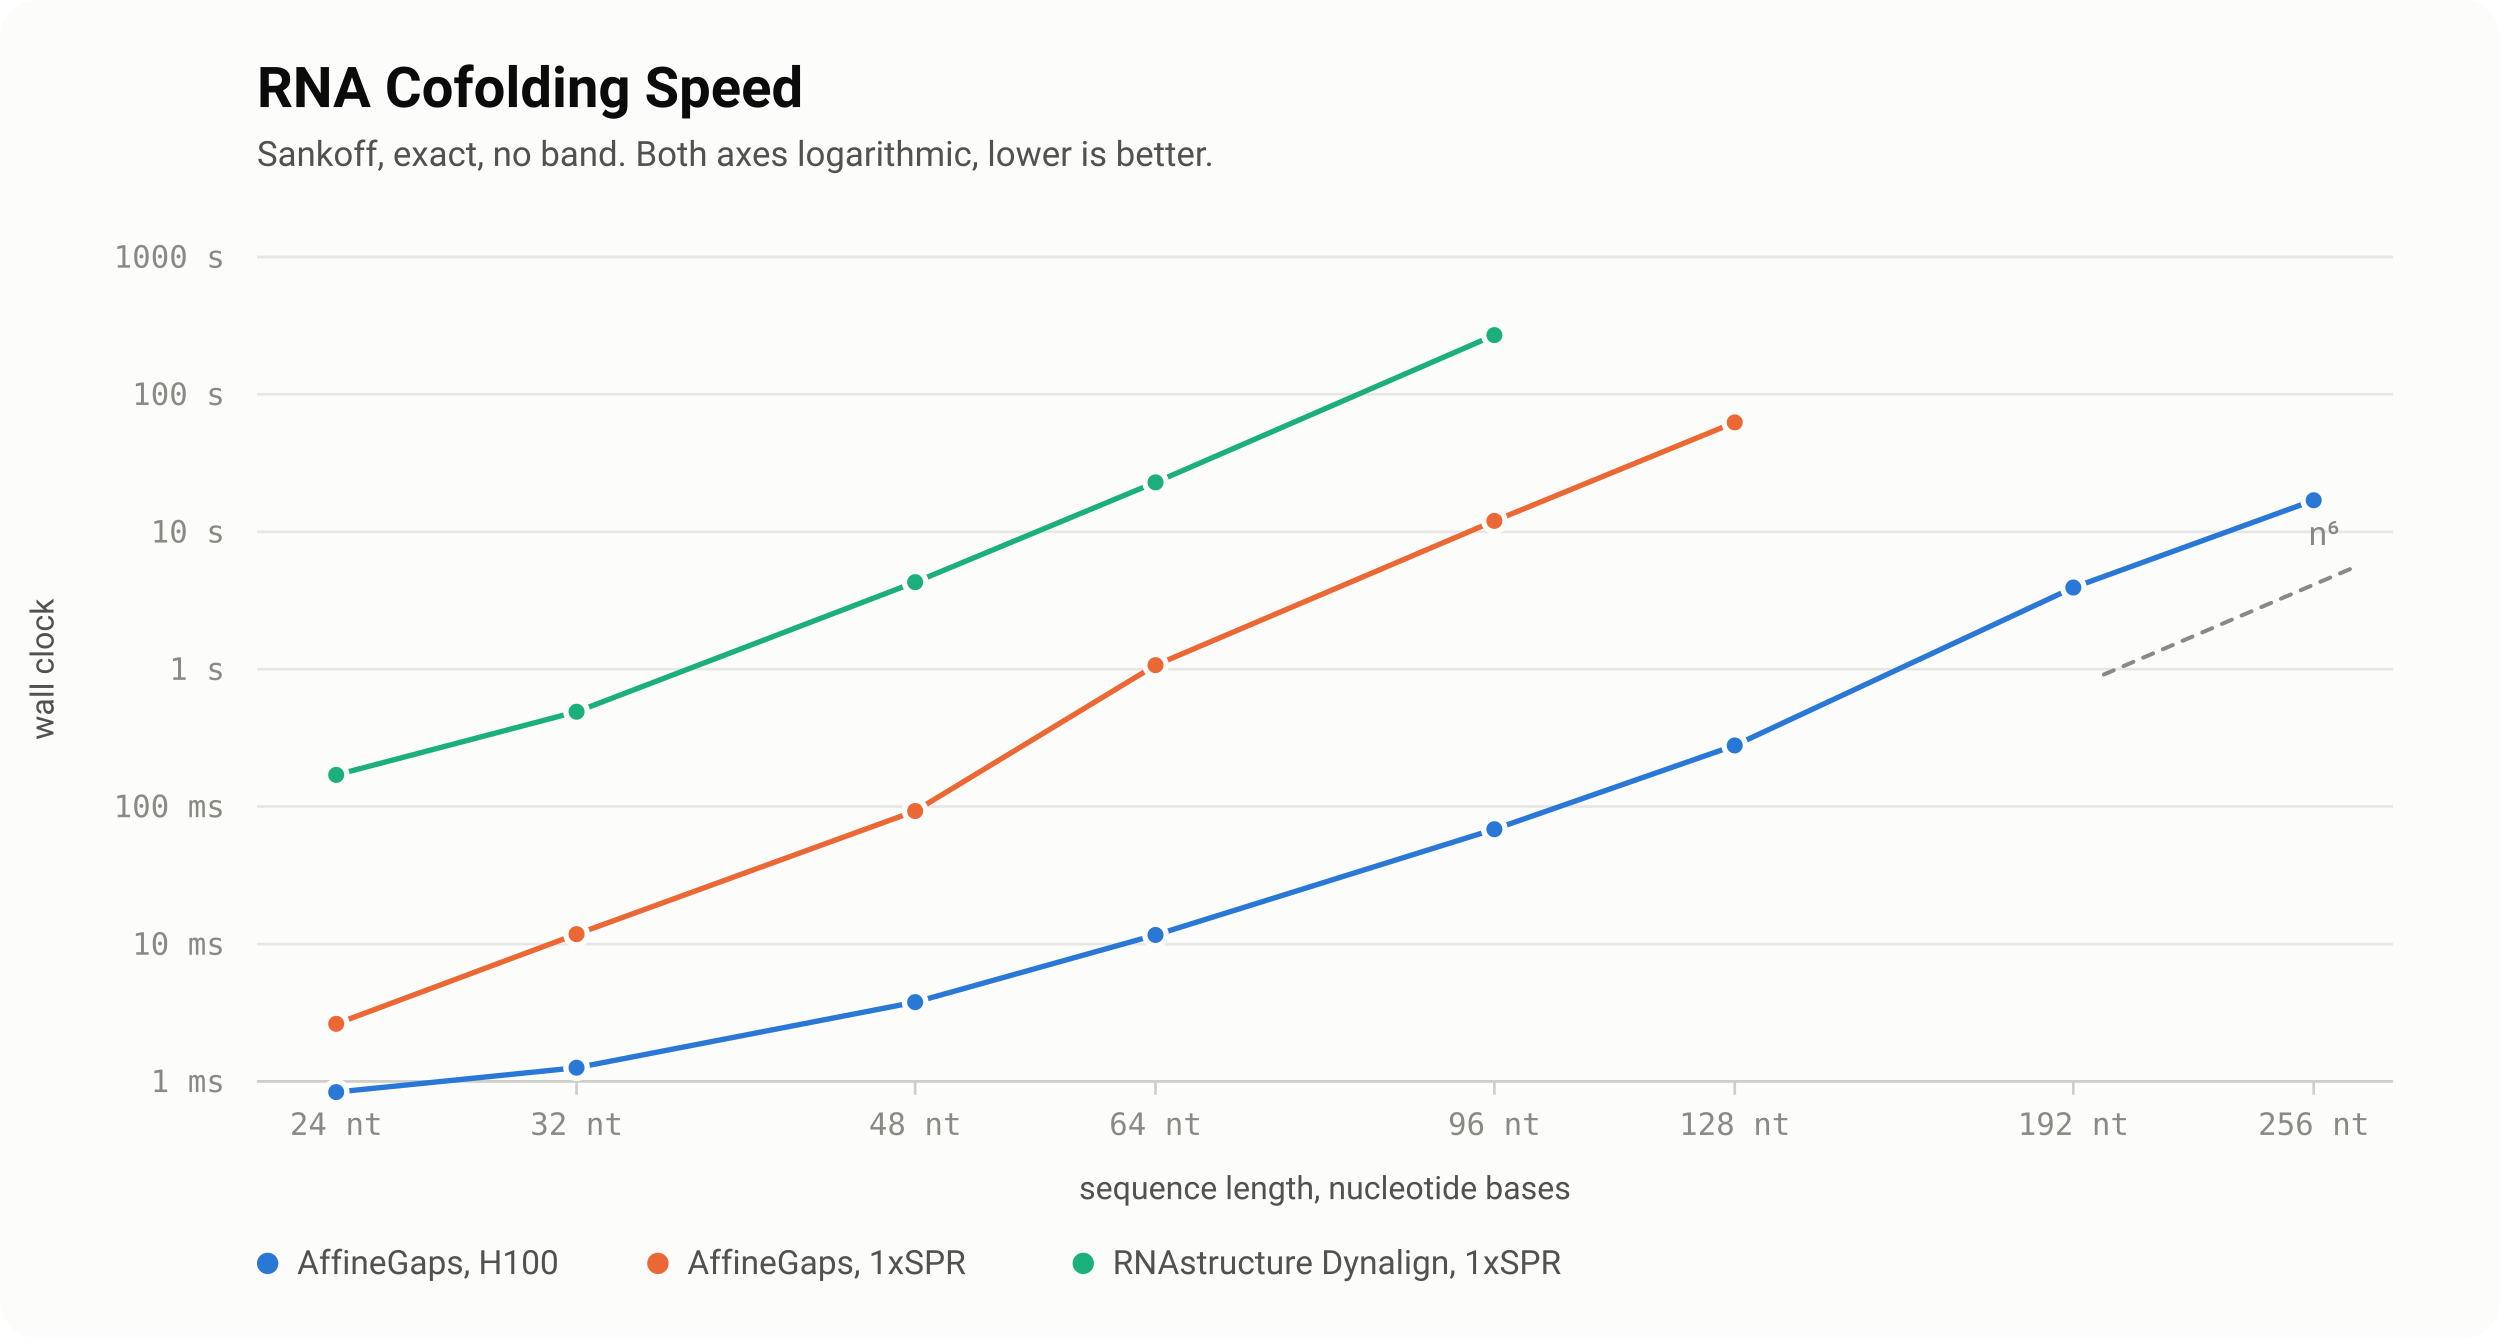
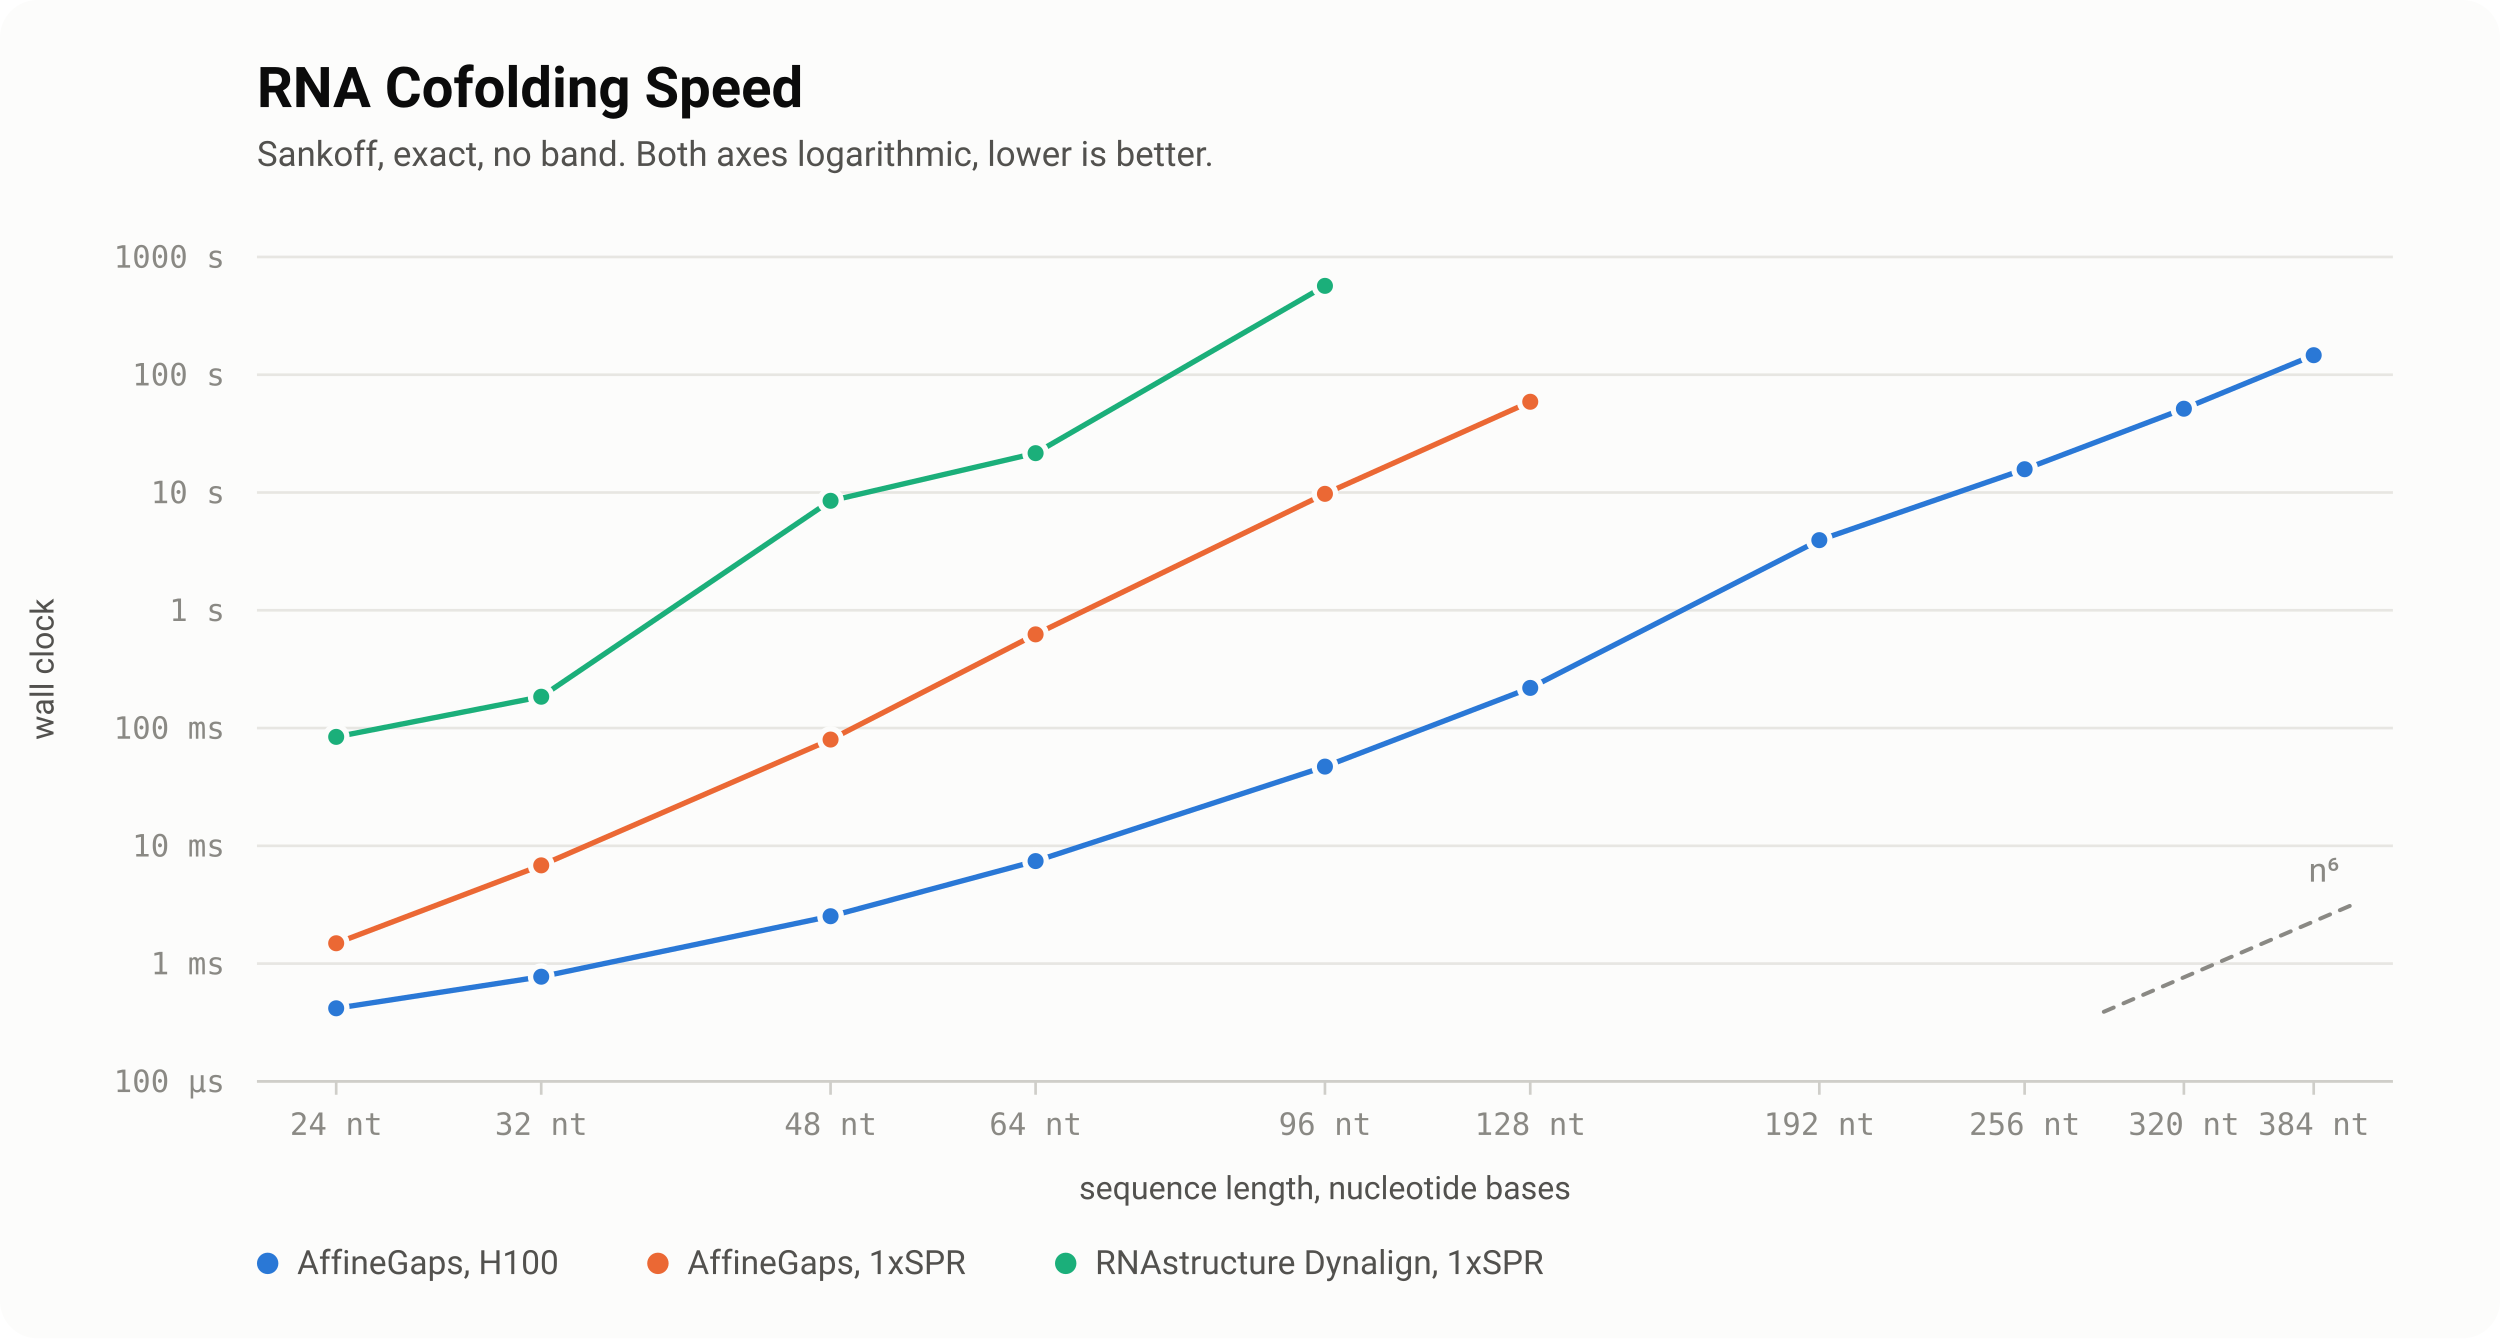
- <svg xmlns="http://www.w3.org/2000/svg" width="934" height="500" viewBox="0 0 934 500" font-family="ui-sans-serif,-apple-system,'Segoe UI',Roboto,Helvetica,Arial,sans-serif" role="img" aria-label="Cofolding wall clock against input size, log-log">
+ <svg xmlns="http://www.w3.org/2000/svg" width="934" height="500" viewBox="0 0 934 500" font-family="ui-sans-serif,-apple-system,'Segoe UI',Roboto,Helvetica,Arial,sans-serif" role="img" aria-label="RNA Cofolding Speed wall clock against input size, log-log">
  <rect width="934" height="500" rx="14" fill="#fcfcfb" />
  <text x="96" y="40" font-size="21" font-weight="650" fill="#0b0b0b">RNA Cofolding Speed</text>
  <text x="96" y="62" font-size="13" fill="#52514e">Sankoff, exact, no band. Both axes logarithmic, lower is better.</text>
  <line x1="96" y1="404.0" x2="894" y2="404.0" stroke="#e7e6e2" stroke-width="1" />
-   <text x="84" y="408.0" font-size="11.5" text-anchor="end" fill="#8a8984" font-family="ui-monospace,SFMono-Regular,Menlo,Consolas,monospace">1 ms</text>
-   <line x1="96" y1="352.7" x2="894" y2="352.7" stroke="#e7e6e2" stroke-width="1" />
-   <text x="84" y="356.7" font-size="11.5" text-anchor="end" fill="#8a8984" font-family="ui-monospace,SFMono-Regular,Menlo,Consolas,monospace">10 ms</text>
-   <line x1="96" y1="301.3" x2="894" y2="301.3" stroke="#e7e6e2" stroke-width="1" />
-   <text x="84" y="305.3" font-size="11.5" text-anchor="end" fill="#8a8984" font-family="ui-monospace,SFMono-Regular,Menlo,Consolas,monospace">100 ms</text>
-   <line x1="96" y1="250.0" x2="894" y2="250.0" stroke="#e7e6e2" stroke-width="1" />
-   <text x="84" y="254.0" font-size="11.5" text-anchor="end" fill="#8a8984" font-family="ui-monospace,SFMono-Regular,Menlo,Consolas,monospace">1 s</text>
-   <line x1="96" y1="198.7" x2="894" y2="198.7" stroke="#e7e6e2" stroke-width="1" />
-   <text x="84" y="202.7" font-size="11.5" text-anchor="end" fill="#8a8984" font-family="ui-monospace,SFMono-Regular,Menlo,Consolas,monospace">10 s</text>
-   <line x1="96" y1="147.3" x2="894" y2="147.3" stroke="#e7e6e2" stroke-width="1" />
-   <text x="84" y="151.3" font-size="11.5" text-anchor="end" fill="#8a8984" font-family="ui-monospace,SFMono-Regular,Menlo,Consolas,monospace">100 s</text>
+   <text x="84" y="408.0" font-size="11.5" text-anchor="end" fill="#8a8984" font-family="ui-monospace,SFMono-Regular,Menlo,Consolas,monospace">100 µs</text>
+   <line x1="96" y1="360.0" x2="894" y2="360.0" stroke="#e7e6e2" stroke-width="1" />
+   <text x="84" y="364.0" font-size="11.5" text-anchor="end" fill="#8a8984" font-family="ui-monospace,SFMono-Regular,Menlo,Consolas,monospace">1 ms</text>
+   <line x1="96" y1="316.0" x2="894" y2="316.0" stroke="#e7e6e2" stroke-width="1" />
+   <text x="84" y="320.0" font-size="11.5" text-anchor="end" fill="#8a8984" font-family="ui-monospace,SFMono-Regular,Menlo,Consolas,monospace">10 ms</text>
+   <line x1="96" y1="272.0" x2="894" y2="272.0" stroke="#e7e6e2" stroke-width="1" />
+   <text x="84" y="276.0" font-size="11.5" text-anchor="end" fill="#8a8984" font-family="ui-monospace,SFMono-Regular,Menlo,Consolas,monospace">100 ms</text>
+   <line x1="96" y1="228.0" x2="894" y2="228.0" stroke="#e7e6e2" stroke-width="1" />
+   <text x="84" y="232.0" font-size="11.5" text-anchor="end" fill="#8a8984" font-family="ui-monospace,SFMono-Regular,Menlo,Consolas,monospace">1 s</text>
+   <line x1="96" y1="184.0" x2="894" y2="184.0" stroke="#e7e6e2" stroke-width="1" />
+   <text x="84" y="188.0" font-size="11.5" text-anchor="end" fill="#8a8984" font-family="ui-monospace,SFMono-Regular,Menlo,Consolas,monospace">10 s</text>
+   <line x1="96" y1="140.0" x2="894" y2="140.0" stroke="#e7e6e2" stroke-width="1" />
+   <text x="84" y="144.0" font-size="11.5" text-anchor="end" fill="#8a8984" font-family="ui-monospace,SFMono-Regular,Menlo,Consolas,monospace">100 s</text>
  <line x1="96" y1="96.0" x2="894" y2="96.0" stroke="#e7e6e2" stroke-width="1" />
  <text x="84" y="100.0" font-size="11.5" text-anchor="end" fill="#8a8984" font-family="ui-monospace,SFMono-Regular,Menlo,Consolas,monospace">1000 s</text>
  <line x1="96" y1="404" x2="894" y2="404" stroke="#cfcec9" stroke-width="1" />
  <line x1="125.6" y1="404" x2="125.6" y2="409" stroke="#cfcec9" stroke-width="1" />
  <text x="125.6" y="424" font-size="11.5" text-anchor="middle" fill="#8a8984" font-family="ui-monospace,SFMono-Regular,Menlo,Consolas,monospace">24 nt</text>
-   <line x1="215.4" y1="404" x2="215.4" y2="409" stroke="#cfcec9" stroke-width="1" />
-   <text x="215.4" y="424" font-size="11.5" text-anchor="middle" fill="#8a8984" font-family="ui-monospace,SFMono-Regular,Menlo,Consolas,monospace">32 nt</text>
-   <line x1="341.9" y1="404" x2="341.9" y2="409" stroke="#cfcec9" stroke-width="1" />
-   <text x="341.9" y="424" font-size="11.5" text-anchor="middle" fill="#8a8984" font-family="ui-monospace,SFMono-Regular,Menlo,Consolas,monospace">48 nt</text>
-   <line x1="431.7" y1="404" x2="431.7" y2="409" stroke="#cfcec9" stroke-width="1" />
-   <text x="431.7" y="424" font-size="11.5" text-anchor="middle" fill="#8a8984" font-family="ui-monospace,SFMono-Regular,Menlo,Consolas,monospace">64 nt</text>
-   <line x1="558.3" y1="404" x2="558.3" y2="409" stroke="#cfcec9" stroke-width="1" />
-   <text x="558.3" y="424" font-size="11.5" text-anchor="middle" fill="#8a8984" font-family="ui-monospace,SFMono-Regular,Menlo,Consolas,monospace">96 nt</text>
-   <line x1="648.1" y1="404" x2="648.1" y2="409" stroke="#cfcec9" stroke-width="1" />
-   <text x="648.1" y="424" font-size="11.5" text-anchor="middle" fill="#8a8984" font-family="ui-monospace,SFMono-Regular,Menlo,Consolas,monospace">128 nt</text>
-   <line x1="774.6" y1="404" x2="774.6" y2="409" stroke="#cfcec9" stroke-width="1" />
-   <text x="774.6" y="424" font-size="11.5" text-anchor="middle" fill="#8a8984" font-family="ui-monospace,SFMono-Regular,Menlo,Consolas,monospace">192 nt</text>
+   <line x1="202.2" y1="404" x2="202.2" y2="409" stroke="#cfcec9" stroke-width="1" />
+   <text x="202.2" y="424" font-size="11.5" text-anchor="middle" fill="#8a8984" font-family="ui-monospace,SFMono-Regular,Menlo,Consolas,monospace">32 nt</text>
+   <line x1="310.3" y1="404" x2="310.3" y2="409" stroke="#cfcec9" stroke-width="1" />
+   <text x="310.3" y="424" font-size="11.5" text-anchor="middle" fill="#8a8984" font-family="ui-monospace,SFMono-Regular,Menlo,Consolas,monospace">48 nt</text>
+   <line x1="386.9" y1="404" x2="386.9" y2="409" stroke="#cfcec9" stroke-width="1" />
+   <text x="386.9" y="424" font-size="11.5" text-anchor="middle" fill="#8a8984" font-family="ui-monospace,SFMono-Regular,Menlo,Consolas,monospace">64 nt</text>
+   <line x1="495.0" y1="404" x2="495.0" y2="409" stroke="#cfcec9" stroke-width="1" />
+   <text x="495.0" y="424" font-size="11.5" text-anchor="middle" fill="#8a8984" font-family="ui-monospace,SFMono-Regular,Menlo,Consolas,monospace">96 nt</text>
+   <line x1="571.7" y1="404" x2="571.7" y2="409" stroke="#cfcec9" stroke-width="1" />
+   <text x="571.7" y="424" font-size="11.5" text-anchor="middle" fill="#8a8984" font-family="ui-monospace,SFMono-Regular,Menlo,Consolas,monospace">128 nt</text>
+   <line x1="679.7" y1="404" x2="679.7" y2="409" stroke="#cfcec9" stroke-width="1" />
+   <text x="679.7" y="424" font-size="11.5" text-anchor="middle" fill="#8a8984" font-family="ui-monospace,SFMono-Regular,Menlo,Consolas,monospace">192 nt</text>
+   <line x1="756.4" y1="404" x2="756.4" y2="409" stroke="#cfcec9" stroke-width="1" />
+   <text x="756.4" y="424" font-size="11.5" text-anchor="middle" fill="#8a8984" font-family="ui-monospace,SFMono-Regular,Menlo,Consolas,monospace">256 nt</text>
+   <line x1="815.9" y1="404" x2="815.9" y2="409" stroke="#cfcec9" stroke-width="1" />
+   <text x="815.9" y="424" font-size="11.5" text-anchor="middle" fill="#8a8984" font-family="ui-monospace,SFMono-Regular,Menlo,Consolas,monospace">320 nt</text>
  <line x1="864.4" y1="404" x2="864.4" y2="409" stroke="#cfcec9" stroke-width="1" />
-   <text x="864.4" y="424" font-size="11.5" text-anchor="middle" fill="#8a8984" font-family="ui-monospace,SFMono-Regular,Menlo,Consolas,monospace">256 nt</text>
+   <text x="864.4" y="424" font-size="11.5" text-anchor="middle" fill="#8a8984" font-family="ui-monospace,SFMono-Regular,Menlo,Consolas,monospace">384 nt</text>
  <text x="495" y="448" font-size="12" text-anchor="middle" fill="#52514e">sequence length, nucleotide bases</text>
  <text x="20" y="250" font-size="12" text-anchor="middle" fill="#52514e" transform="rotate(-90 20 250)">wall clock</text>
-   <line x1="786.0" y1="252.0" x2="878.0" y2="212.6" stroke="#8a8984" stroke-width="1.5" stroke-dasharray="4 4" stroke-linecap="round" />
-   <text x="874.0" y="203.6" font-size="12.5" text-anchor="end" fill="#8a8984">n⁶</text>
-   <path d="M125.6,408.0 L215.4,398.9 L341.9,374.4 L431.7,349.3 L558.3,309.8 L648.1,278.5 L774.6,219.5 L864.4,186.9" fill="none" stroke="#2a78d6" stroke-width="2" stroke-linecap="round" stroke-linejoin="round" />
-   <circle cx="125.6" cy="408.0" r="4" fill="#2a78d6" stroke="#fcfcfb" stroke-width="2" />
-   <circle cx="215.4" cy="398.9" r="4" fill="#2a78d6" stroke="#fcfcfb" stroke-width="2" />
-   <circle cx="341.9" cy="374.4" r="4" fill="#2a78d6" stroke="#fcfcfb" stroke-width="2" />
-   <circle cx="431.7" cy="349.3" r="4" fill="#2a78d6" stroke="#fcfcfb" stroke-width="2" />
-   <circle cx="558.3" cy="309.8" r="4" fill="#2a78d6" stroke="#fcfcfb" stroke-width="2" />
-   <circle cx="648.1" cy="278.5" r="4" fill="#2a78d6" stroke="#fcfcfb" stroke-width="2" />
-   <circle cx="774.6" cy="219.5" r="4" fill="#2a78d6" stroke="#fcfcfb" stroke-width="2" />
-   <circle cx="864.4" cy="186.9" r="4" fill="#2a78d6" stroke="#fcfcfb" stroke-width="2" />
-   <path d="M125.6,382.5 L215.4,349.0 L341.9,303.0 L431.7,248.5 L558.3,194.6 L648.1,157.8" fill="none" stroke="#eb6834" stroke-width="2" stroke-linecap="round" stroke-linejoin="round" />
-   <circle cx="125.6" cy="382.5" r="4" fill="#eb6834" stroke="#fcfcfb" stroke-width="2" />
-   <circle cx="215.4" cy="349.0" r="4" fill="#eb6834" stroke="#fcfcfb" stroke-width="2" />
-   <circle cx="341.9" cy="303.0" r="4" fill="#eb6834" stroke="#fcfcfb" stroke-width="2" />
-   <circle cx="431.7" cy="248.5" r="4" fill="#eb6834" stroke="#fcfcfb" stroke-width="2" />
-   <circle cx="558.3" cy="194.6" r="4" fill="#eb6834" stroke="#fcfcfb" stroke-width="2" />
-   <circle cx="648.1" cy="157.8" r="4" fill="#eb6834" stroke="#fcfcfb" stroke-width="2" />
-   <path d="M125.6,289.5 L215.4,265.9 L341.9,217.5 L431.7,180.2 L558.3,125.2" fill="none" stroke="#1baf7a" stroke-width="2" stroke-linecap="round" stroke-linejoin="round" />
-   <circle cx="125.6" cy="289.5" r="4" fill="#1baf7a" stroke="#fcfcfb" stroke-width="2" />
-   <circle cx="215.4" cy="265.9" r="4" fill="#1baf7a" stroke="#fcfcfb" stroke-width="2" />
-   <circle cx="341.9" cy="217.5" r="4" fill="#1baf7a" stroke="#fcfcfb" stroke-width="2" />
-   <circle cx="431.7" cy="180.2" r="4" fill="#1baf7a" stroke="#fcfcfb" stroke-width="2" />
-   <circle cx="558.3" cy="125.2" r="4" fill="#1baf7a" stroke="#fcfcfb" stroke-width="2" />
+   <line x1="786.0" y1="378.0" x2="878.0" y2="338.4" stroke="#8a8984" stroke-width="1.5" stroke-dasharray="4 4" stroke-linecap="round" />
+   <text x="874.0" y="329.4" font-size="12.5" text-anchor="end" fill="#8a8984">n⁶</text>
+   <path d="M125.6,376.7 L202.2,364.9 L310.3,342.3 L386.9,321.7 L495.0,286.4 L571.7,257.0 L679.7,201.8 L756.4,175.3 L815.9,152.7 L864.4,132.7" fill="none" stroke="#2a78d6" stroke-width="2" stroke-linecap="round" stroke-linejoin="round" />
+   <circle cx="125.6" cy="376.7" r="4" fill="#2a78d6" stroke="#fcfcfb" stroke-width="2" />
+   <circle cx="202.2" cy="364.9" r="4" fill="#2a78d6" stroke="#fcfcfb" stroke-width="2" />
+   <circle cx="310.3" cy="342.3" r="4" fill="#2a78d6" stroke="#fcfcfb" stroke-width="2" />
+   <circle cx="386.9" cy="321.7" r="4" fill="#2a78d6" stroke="#fcfcfb" stroke-width="2" />
+   <circle cx="495.0" cy="286.4" r="4" fill="#2a78d6" stroke="#fcfcfb" stroke-width="2" />
+   <circle cx="571.7" cy="257.0" r="4" fill="#2a78d6" stroke="#fcfcfb" stroke-width="2" />
+   <circle cx="679.7" cy="201.8" r="4" fill="#2a78d6" stroke="#fcfcfb" stroke-width="2" />
+   <circle cx="756.4" cy="175.3" r="4" fill="#2a78d6" stroke="#fcfcfb" stroke-width="2" />
+   <circle cx="815.9" cy="152.7" r="4" fill="#2a78d6" stroke="#fcfcfb" stroke-width="2" />
+   <circle cx="864.4" cy="132.7" r="4" fill="#2a78d6" stroke="#fcfcfb" stroke-width="2" />
+   <path d="M125.6,352.4 L202.2,323.3 L310.3,276.3 L386.9,237.0 L495.0,184.5 L571.7,150.1" fill="none" stroke="#eb6834" stroke-width="2" stroke-linecap="round" stroke-linejoin="round" />
+   <circle cx="125.6" cy="352.4" r="4" fill="#eb6834" stroke="#fcfcfb" stroke-width="2" />
+   <circle cx="202.2" cy="323.3" r="4" fill="#eb6834" stroke="#fcfcfb" stroke-width="2" />
+   <circle cx="310.3" cy="276.3" r="4" fill="#eb6834" stroke="#fcfcfb" stroke-width="2" />
+   <circle cx="386.9" cy="237.0" r="4" fill="#eb6834" stroke="#fcfcfb" stroke-width="2" />
+   <circle cx="495.0" cy="184.5" r="4" fill="#eb6834" stroke="#fcfcfb" stroke-width="2" />
+   <circle cx="571.7" cy="150.1" r="4" fill="#eb6834" stroke="#fcfcfb" stroke-width="2" />
+   <path d="M125.6,275.3 L202.2,260.3 L310.3,187.1 L386.9,169.3 L495.0,106.8" fill="none" stroke="#1baf7a" stroke-width="2" stroke-linecap="round" stroke-linejoin="round" />
+   <circle cx="125.6" cy="275.3" r="4" fill="#1baf7a" stroke="#fcfcfb" stroke-width="2" />
+   <circle cx="202.2" cy="260.3" r="4" fill="#1baf7a" stroke="#fcfcfb" stroke-width="2" />
+   <circle cx="310.3" cy="187.1" r="4" fill="#1baf7a" stroke="#fcfcfb" stroke-width="2" />
+   <circle cx="386.9" cy="169.3" r="4" fill="#1baf7a" stroke="#fcfcfb" stroke-width="2" />
+   <circle cx="495.0" cy="106.8" r="4" fill="#1baf7a" stroke="#fcfcfb" stroke-width="2" />
  <circle cx="100" cy="472" r="4" fill="#2a78d6" />
  <text x="111" y="476" font-size="12.5" fill="#52514e">AffineGaps, H100</text>
  <circle cx="245.8" cy="472" r="4" fill="#eb6834" />
  <text x="256.8" y="476" font-size="12.5" fill="#52514e">AffineGaps, 1xSPR</text>
-   <circle cx="404.7" cy="472" r="4" fill="#1baf7a" />
-   <text x="415.7" y="476" font-size="12.5" fill="#52514e">RNAstructure Dynalign, 1xSPR</text>
+   <circle cx="398.15" cy="472" r="4" fill="#1baf7a" />
+   <text x="409.15" y="476" font-size="12.5" fill="#52514e">RNAstructure Dynalign, 1xSPR</text>
</svg>
